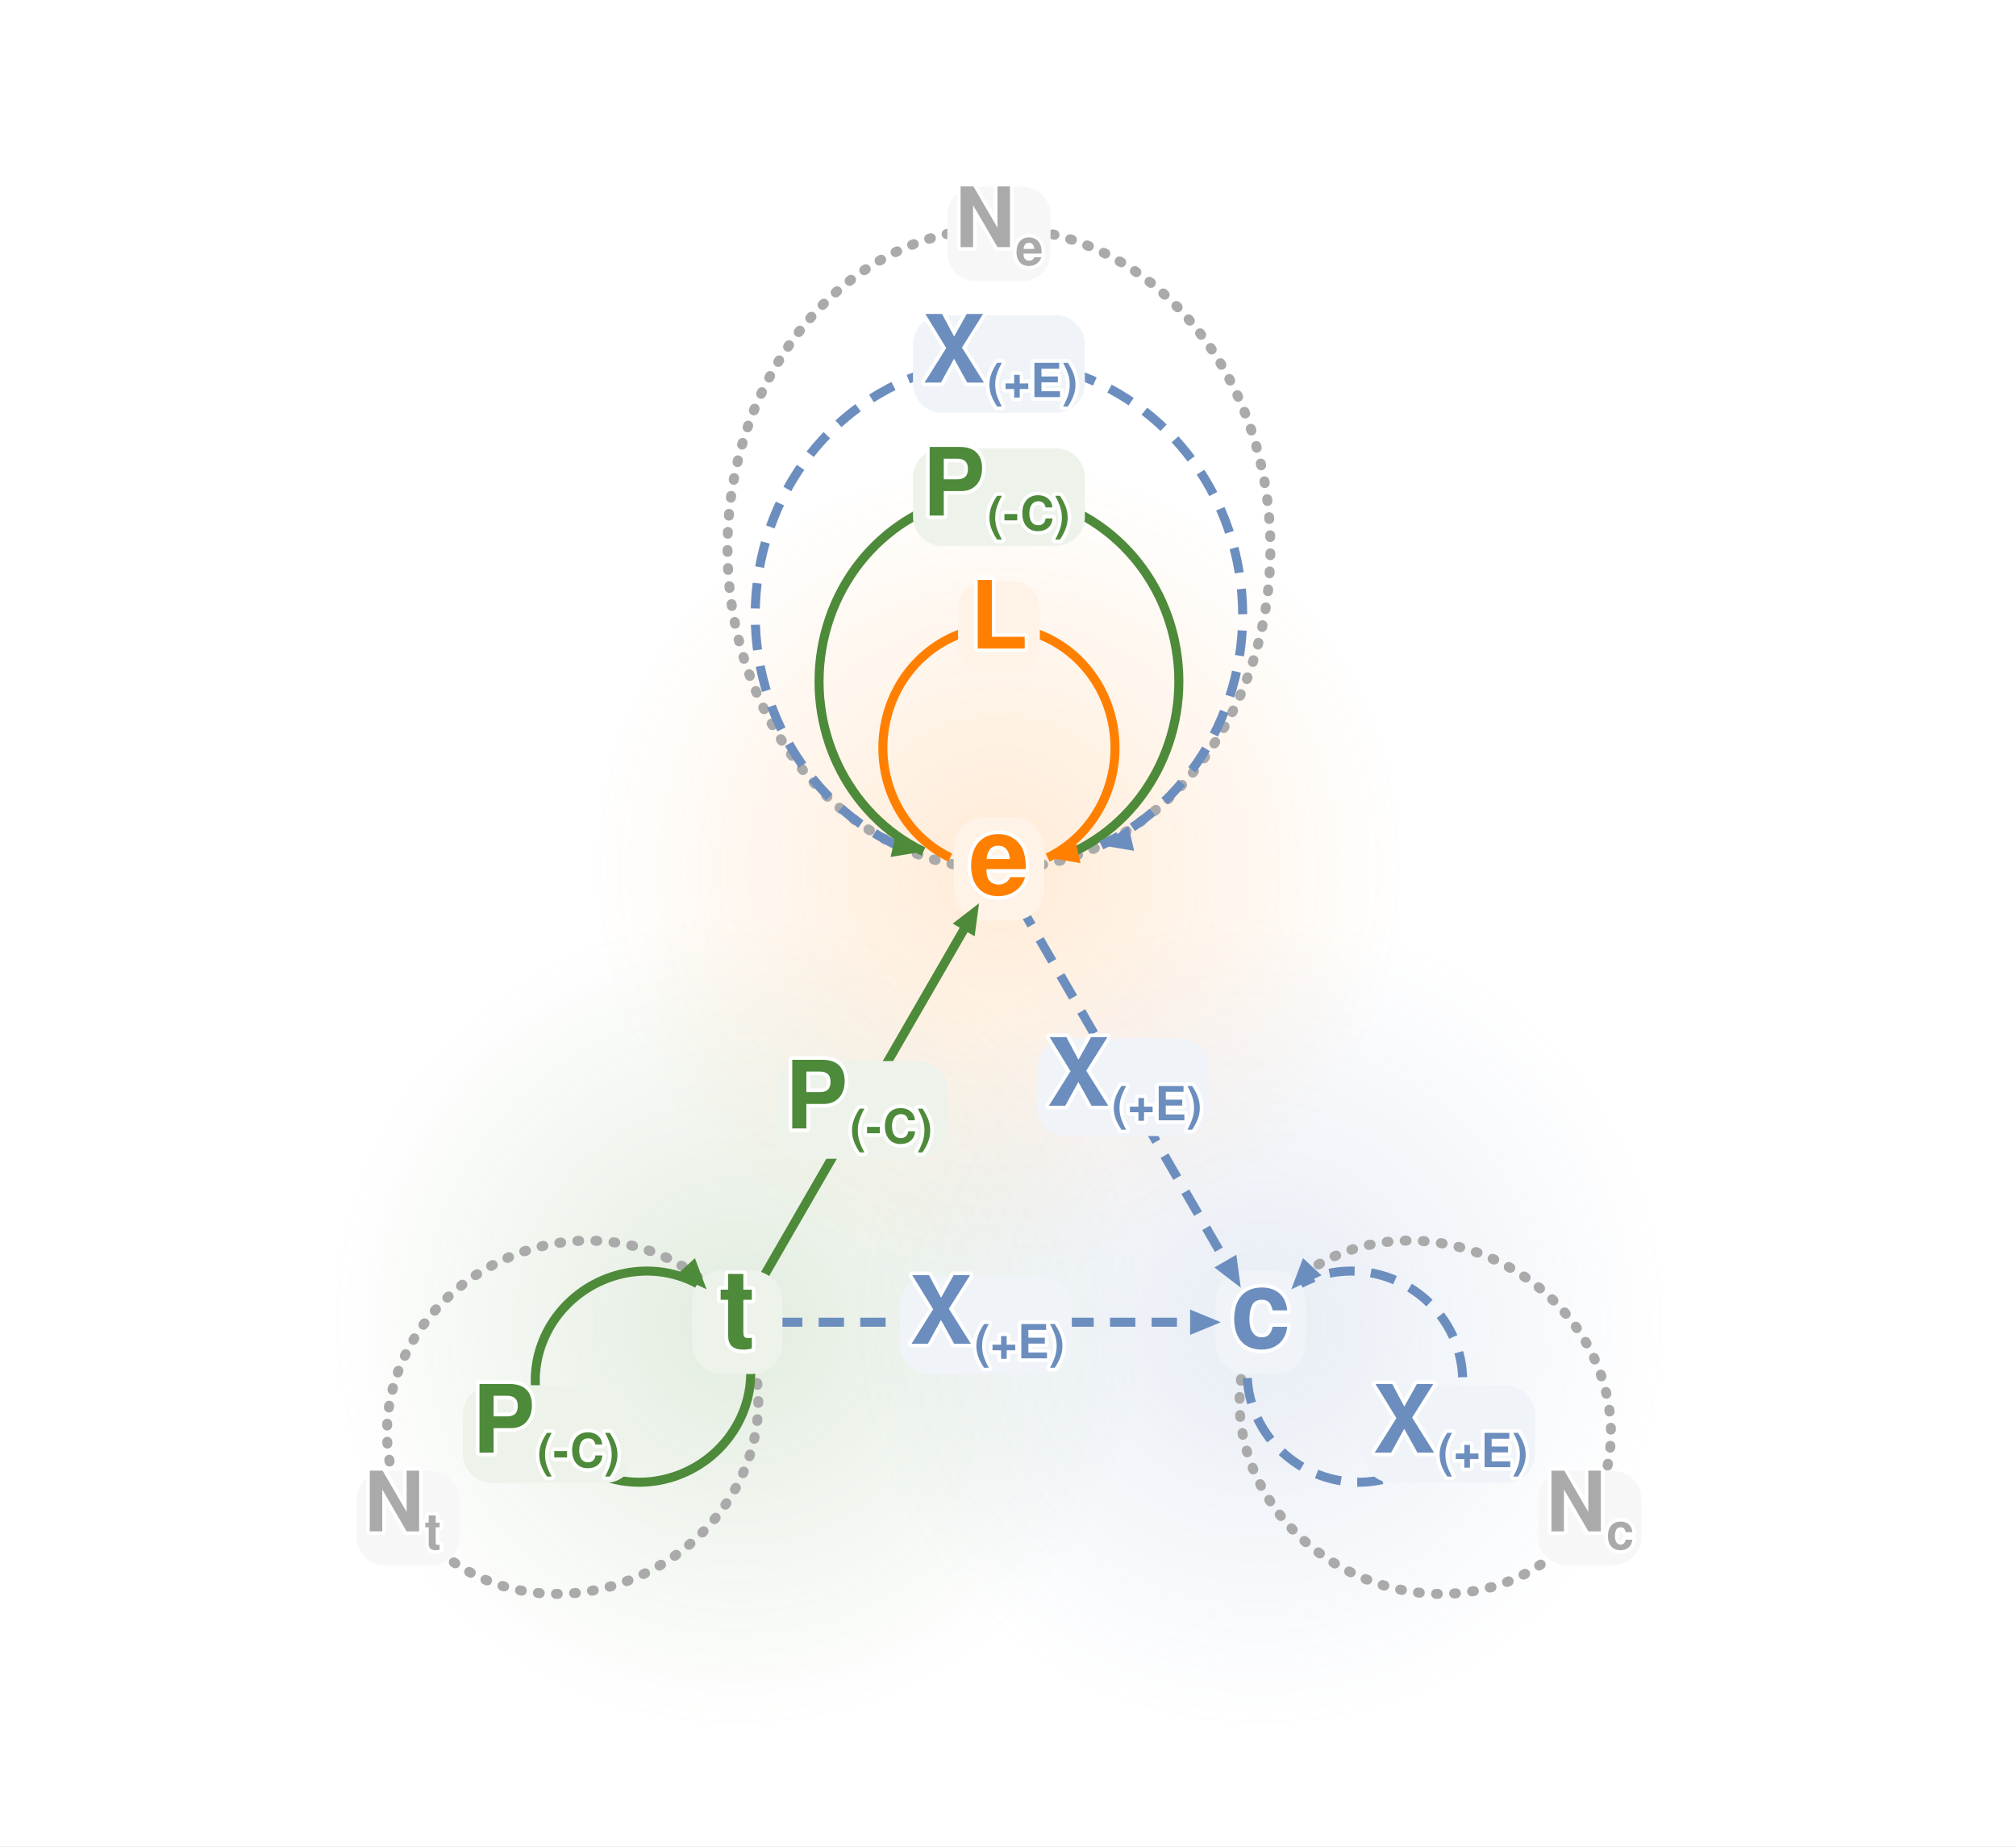
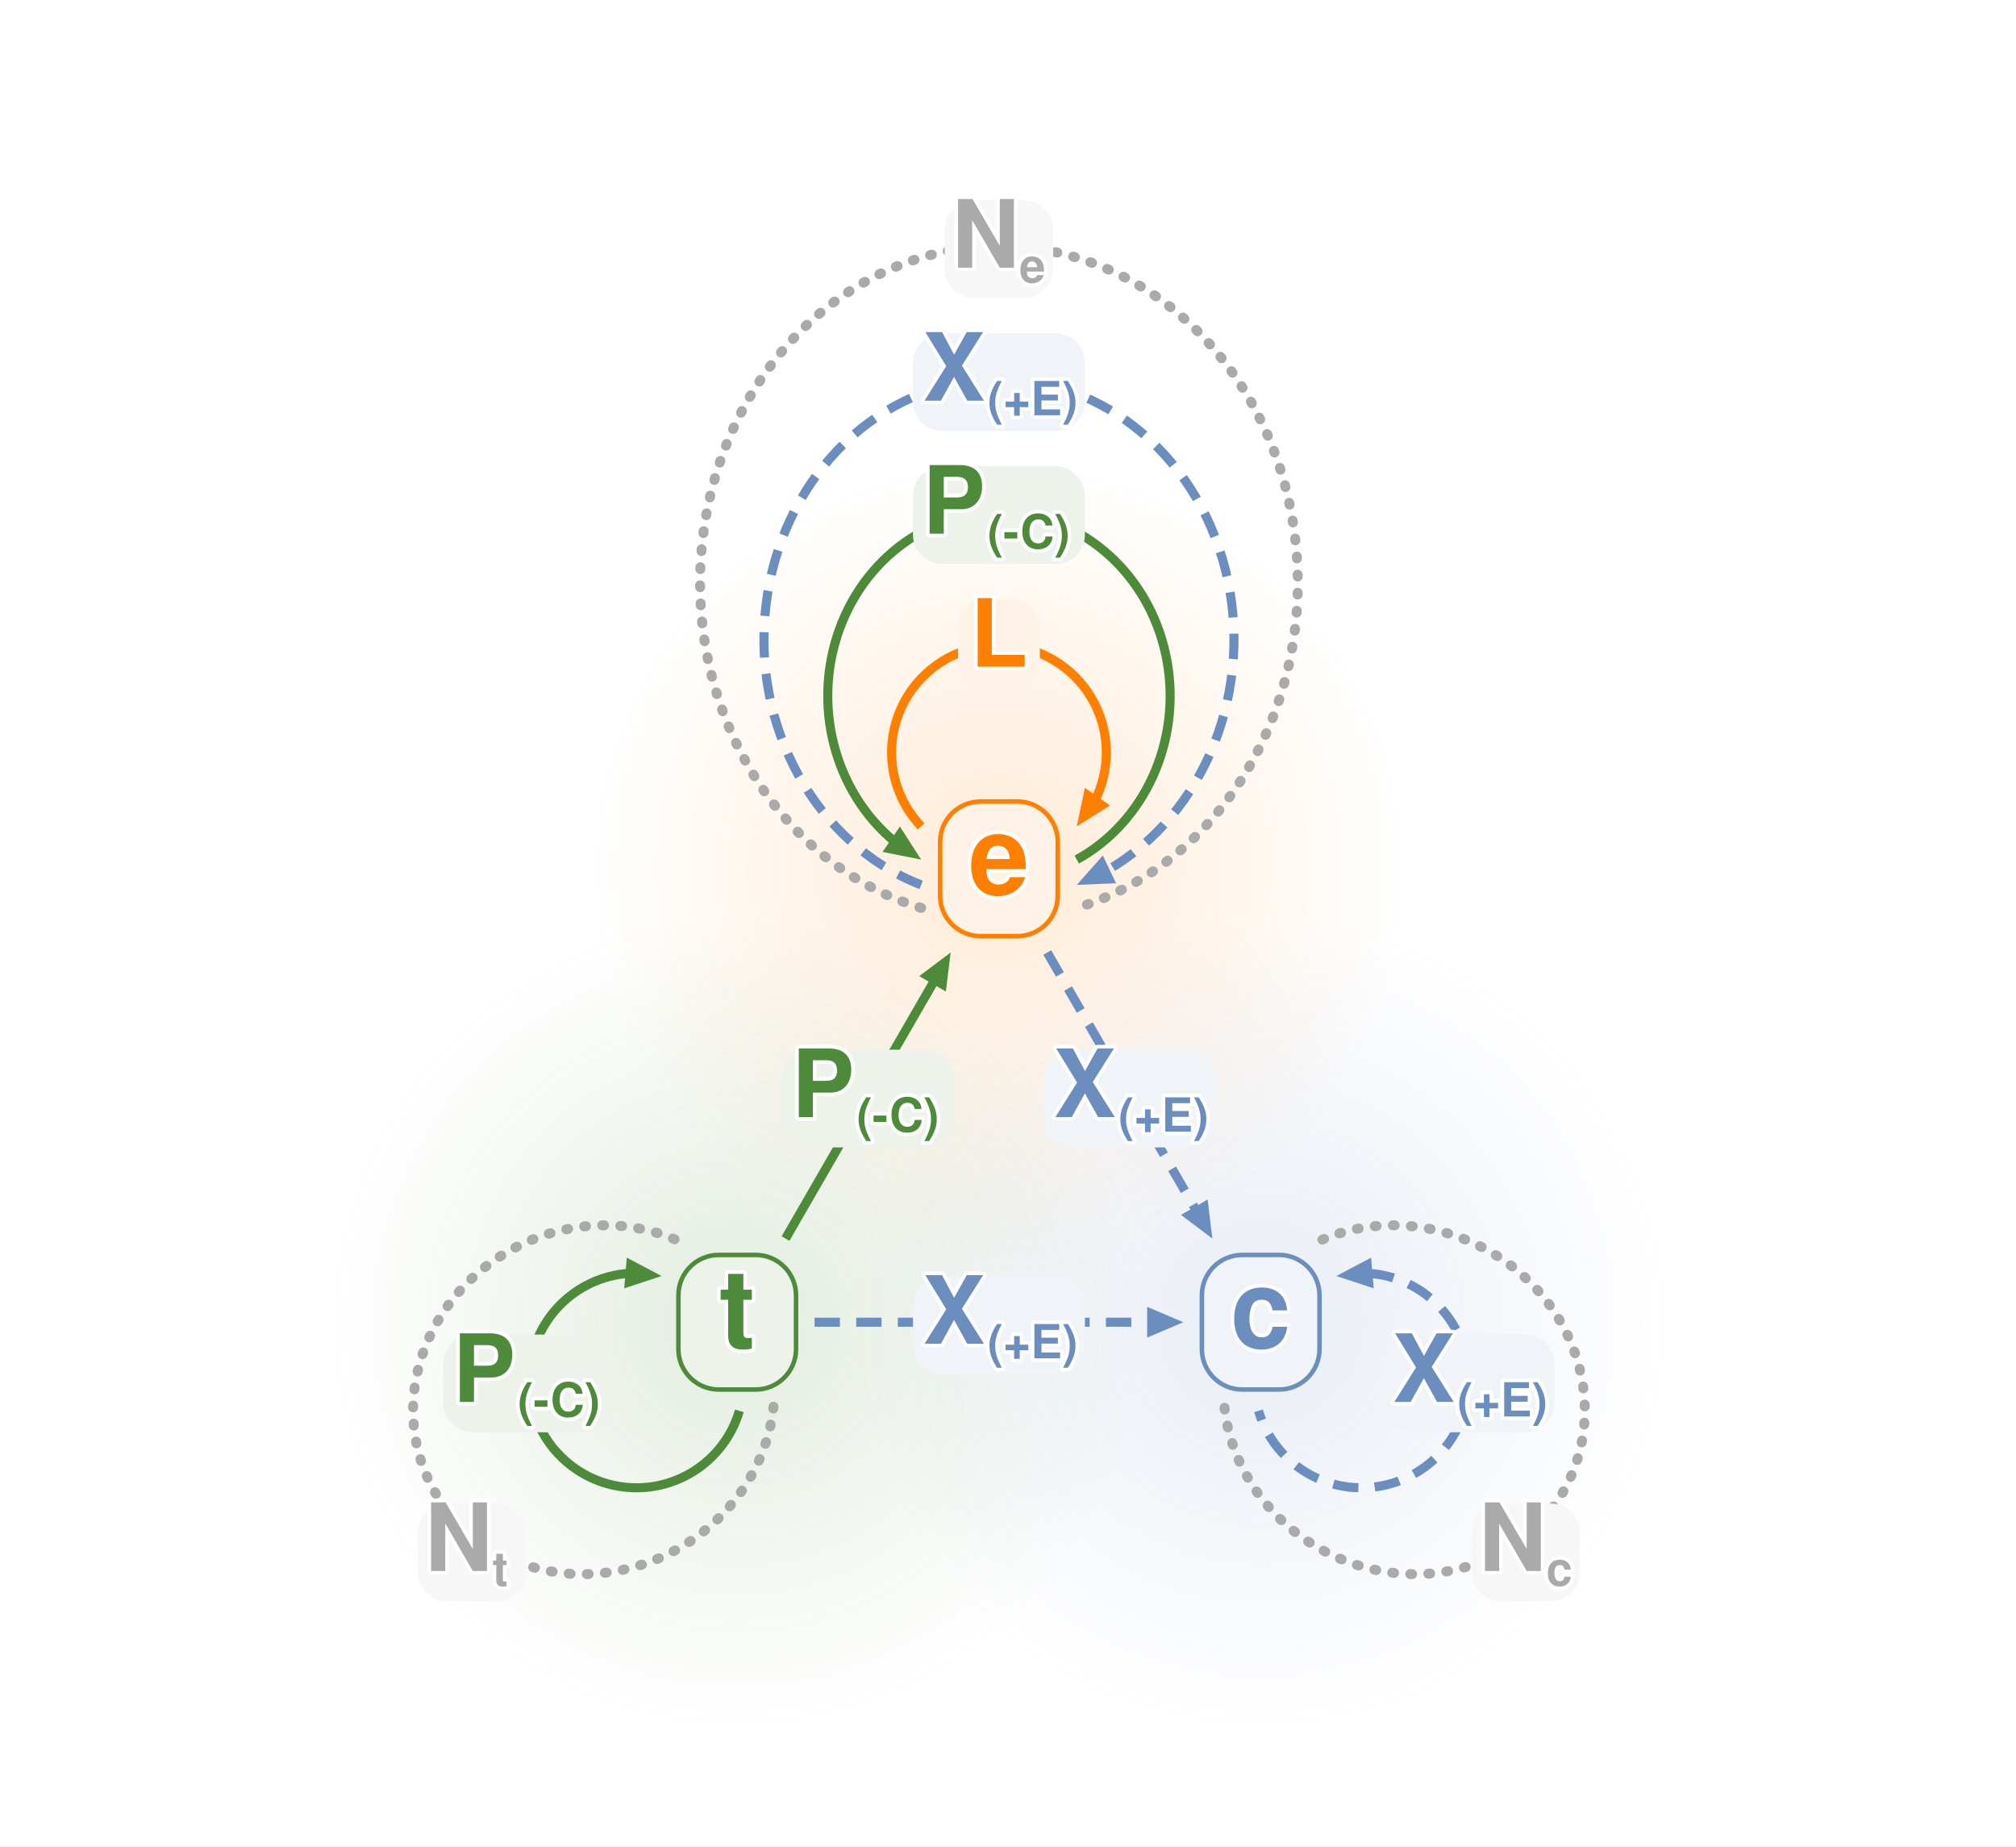
<svg xmlns="http://www.w3.org/2000/svg" width="1114.00" height="1020.00" viewBox="0 0 1114.00 1020.00" role="img" aria-label="ipm etc-LPXN triangle: event (e), thing (t), concept (c) vertices with leads-to (L), part-of (P), expresses (X) and near-to (N) relations.">
  <rect x="0" y="0" width="1114.00" height="1020.00" fill="#ffffff" />
  <defs>
    <radialGradient id="glow0" cx="0.5" cy="0.5" r="0.5">
      <stop offset="0" stop-color="#ff8000" stop-opacity="0.16" />
      <stop offset="1" stop-color="#ff8000" stop-opacity="0" />
    </radialGradient>
    <radialGradient id="glow1" cx="0.5" cy="0.5" r="0.5">
      <stop offset="0" stop-color="#4d8a3a" stop-opacity="0.16" />
      <stop offset="1" stop-color="#4d8a3a" stop-opacity="0" />
    </radialGradient>
    <radialGradient id="glow2" cx="0.5" cy="0.5" r="0.5">
      <stop offset="0" stop-color="#6c8ebf" stop-opacity="0.16" />
      <stop offset="1" stop-color="#6c8ebf" stop-opacity="0" />
    </radialGradient>
  </defs>
  <g id="glow">
    <circle cx="552.00" cy="480.00" r="225.45" fill="url(#glow0)" />
    <circle cx="407.37" cy="730.50" r="225.45" fill="url(#glow1)" />
    <circle cx="696.63" cy="730.50" r="225.45" fill="url(#glow2)" />
  </g>
  <g id="edges">
-     <ellipse cx="552.00" cy="303.00" rx="177.00" ry="150.00" transform="rotate(-90.00 552.00 303.00)" fill="none" stroke="#aaaaaa" stroke-width="5.50" stroke-linecap="round" stroke-dasharray="1 9" opacity="1.00" />
-     <ellipse cx="316.44" cy="783.00" rx="105.00" ry="95.00" transform="rotate(150.00 316.44 783.00)" fill="none" stroke="#aaaaaa" stroke-width="5.50" stroke-linecap="round" stroke-dasharray="1 9" opacity="1.00" />
-     <ellipse cx="787.56" cy="783.00" rx="105.00" ry="95.00" transform="rotate(30.00 787.56 783.00)" fill="none" stroke="#aaaaaa" stroke-width="5.50" stroke-linecap="round" stroke-dasharray="1 9" opacity="1.00" />
-     <line x1="418.37" y1="711.45" x2="533.77" y2="511.57" stroke="#4d8a3a" stroke-width="5.00" opacity="1.00" />
-     <line x1="429.37" y1="730.50" x2="660.18" y2="730.50" stroke="#6c8ebf" stroke-width="5.00" stroke-dasharray="14 9" opacity="1.00" />
-     <line x1="563.00" y1="499.05" x2="678.40" y2="698.93" stroke="#6c8ebf" stroke-width="5.00" stroke-dasharray="14 9" opacity="1.00" />
-     <path d="M 525.07 473.82 A 64.13 66.80 0.00 1 1 578.93 473.82" fill="none" stroke="#ff8000" stroke-width="5.00" opacity="1.00" />
-     <path d="M 510.25 470.43 A 99.40 103.54 0.00 1 1 593.75 470.43" fill="none" stroke="#4d8a3a" stroke-width="5.00" opacity="1.00" />
-     <path d="M 495.44 467.03 A 134.67 140.28 0.00 1 1 608.56 467.03" fill="none" stroke="#6c8ebf" stroke-width="5.00" stroke-dasharray="14 9" opacity="1.00" />
-     <path d="M 414.68 754.27 A 57.72 60.12 -120.00 1 1 390.44 712.29" fill="none" stroke="#4d8a3a" stroke-width="5.00" opacity="1.00" />
-     <path d="M 713.56 712.29 A 57.72 60.12 120.00 1 1 689.32 754.27" fill="none" stroke="#6c8ebf" stroke-width="5.00" stroke-dasharray="14 9" opacity="1.00" />
+     <line x1="434.06" y1="684.28" x2="516.81" y2="540.95" stroke="#4d8a3a" stroke-width="5.00" opacity="1.00" />
+     <line x1="450.12" y1="730.50" x2="636.88" y2="730.50" stroke="#6c8ebf" stroke-width="5.00" stroke-dasharray="14 9" opacity="1.00" />
+     <line x1="578.69" y1="526.22" x2="661.44" y2="669.55" stroke="#6c8ebf" stroke-width="5.00" stroke-dasharray="14 9" opacity="1.00" />
+     <path d="M 509.00 501.58 A 165.13 186.01 0.00 1 1 595.00 501.58" fill="none" stroke="#aaaaaa" stroke-width="5.50" stroke-dasharray="1 9" stroke-linecap="round" opacity="1.00" />
+     <path d="M 509.00 488.89 A 129.86 143.77 0.00 1 1 611.32 481.12" fill="none" stroke="#6c8ebf" stroke-width="5.00" stroke-dasharray="14 9" opacity="1.00" />
+     <path d="M 494.06 464.72 A 94.59 101.53 0.00 1 1 595.00 474.90" fill="none" stroke="#4d8a3a" stroke-width="5.00" opacity="1.00" />
+     <path d="M 509.00 456.55 A 59.32 59.29 0.00 1 1 605.25 441.84" fill="none" stroke="#ff8000" stroke-width="5.00" opacity="1.00" />
+     <path d="M 427.43 777.20 A 94.59 101.53 -120.00 1 1 373.28 684.86" fill="none" stroke="#aaaaaa" stroke-width="5.50" stroke-dasharray="1 9" stroke-linecap="round" opacity="1.00" />
+     <path d="M 408.57 779.46 A 59.32 59.29 -120.00 1 1 347.70 703.47" fill="none" stroke="#4d8a3a" stroke-width="5.00" opacity="1.00" />
+     <path d="M 730.72 684.86 A 94.59 101.53 120.00 1 1 676.57 777.20" fill="none" stroke="#aaaaaa" stroke-width="5.50" stroke-dasharray="1 9" stroke-linecap="round" opacity="1.00" />
+     <path d="M 756.30 703.47 A 59.32 59.29 120.00 1 1 695.43 779.46" fill="none" stroke="#6c8ebf" stroke-width="5.00" stroke-dasharray="14 9" opacity="1.00" />
  </g>
  <g id="text-bg">
-     <rect x="523.49" y="103.14" width="57.02" height="52.18" rx="15.65" fill="#f7f7f7" opacity="1.00" />
-     <rect x="197.00" y="812.64" width="57.02" height="52.18" rx="15.65" fill="#f7f7f7" opacity="1.00" />
-     <rect x="849.98" y="812.64" width="57.02" height="52.18" rx="15.65" fill="#f7f7f7" opacity="1.00" />
-     <rect x="428.57" y="586.19" width="95.00" height="53.98" rx="16.19" fill="#edf3eb" opacity="1.00" />
-     <rect x="497.27" y="705.18" width="95.00" height="53.98" rx="16.19" fill="#f0f4f9" opacity="1.00" />
-     <rect x="573.20" y="573.67" width="95.00" height="53.98" rx="16.19" fill="#f0f4f9" opacity="1.00" />
-     <rect x="529.40" y="321.08" width="45.20" height="50.64" rx="15.19" fill="#fff2e6" opacity="1.00" />
-     <rect x="504.50" y="247.60" width="95.00" height="53.98" rx="16.19" fill="#edf3eb" opacity="1.00" />
-     <rect x="504.50" y="174.12" width="95.00" height="53.98" rx="16.19" fill="#f0f4f9" opacity="1.00" />
-     <rect x="255.74" y="765.30" width="95.00" height="53.98" rx="16.19" fill="#edf3eb" opacity="1.00" />
-     <rect x="753.26" y="765.30" width="95.00" height="53.98" rx="16.19" fill="#f0f4f9" opacity="1.00" />
-     <rect x="527.00" y="451.40" width="50.00" height="57.20" rx="17.16" fill="#fff2e6" opacity="1.00" />
-     <rect x="382.37" y="701.90" width="50.00" height="57.20" rx="17.16" fill="#edf3eb" opacity="1.00" />
-     <rect x="671.63" y="701.90" width="50.00" height="57.20" rx="17.16" fill="#f0f4f9" opacity="1.00" />
+     <rect x="432.19" y="579.93" width="95.00" height="53.98" rx="16.19" fill="#edf3eb" opacity="1.00" />
+     <rect x="504.50" y="705.18" width="95.00" height="53.98" rx="16.19" fill="#f0f4f9" opacity="1.00" />
+     <rect x="576.81" y="579.93" width="95.00" height="53.98" rx="16.19" fill="#f0f4f9" opacity="1.00" />
+     <rect x="522.05" y="110.66" width="59.90" height="53.98" rx="16.19" fill="#f7f7f7" opacity="1.00" />
+     <rect x="504.50" y="184.14" width="95.00" height="53.98" rx="16.19" fill="#f0f4f9" opacity="1.00" />
+     <rect x="504.50" y="257.62" width="95.00" height="53.98" rx="16.19" fill="#edf3eb" opacity="1.00" />
+     <rect x="529.40" y="331.10" width="45.20" height="50.64" rx="15.19" fill="#fff2e6" opacity="1.00" />
+     <rect x="230.88" y="830.70" width="59.90" height="53.98" rx="16.19" fill="#f7f7f7" opacity="1.00" />
+     <rect x="244.90" y="737.31" width="95.00" height="53.98" rx="16.19" fill="#edf3eb" opacity="1.00" />
+     <rect x="813.22" y="830.70" width="59.90" height="53.98" rx="16.19" fill="#f7f7f7" opacity="1.00" />
+     <rect x="764.10" y="737.31" width="95.00" height="53.98" rx="16.19" fill="#f0f4f9" opacity="1.00" />
+     <rect x="519.50" y="442.82" width="65.00" height="74.36" rx="22.31" fill="#fff2e6" stroke="#ff8000" stroke-width="2.50" opacity="1.00" />
+     <rect x="374.87" y="693.32" width="65.00" height="74.36" rx="22.31" fill="#edf3eb" stroke="#4d8a3a" stroke-width="2.50" opacity="1.00" />
+     <rect x="664.13" y="693.32" width="65.00" height="74.36" rx="22.31" fill="#f0f4f9" stroke="#6c8ebf" stroke-width="2.50" opacity="1.00" />
  </g>
  <g id="arrows">
-     <path d="M 541.00 499.05 L 538.56 517.27 L 526.44 510.27 Z" fill="#4d8a3a" opacity="1.00" />
-     <path d="M 674.63 730.50 L 657.63 737.50 L 657.63 723.50 Z" fill="#6c8ebf" opacity="1.00" />
-     <path d="M 685.63 711.45 L 671.06 700.23 L 683.19 693.23 Z" fill="#6c8ebf" opacity="1.00" />
-     <path d="M 578.93 473.82 L 593.94 463.20 L 597.07 476.85 Z" fill="#ff8000" opacity="1.00" />
-     <path d="M 510.25 470.43 L 492.12 473.45 L 495.25 459.80 Z" fill="#4d8a3a" opacity="1.00" />
-     <path d="M 608.56 467.03 L 623.57 456.40 L 626.70 470.05 Z" fill="#6c8ebf" opacity="1.00" />
-     <path d="M 390.44 712.29 L 373.74 704.60 L 383.99 695.07 Z" fill="#4d8a3a" opacity="1.00" />
-     <path d="M 713.56 712.29 L 720.01 695.07 L 730.26 704.60 Z" fill="#6c8ebf" opacity="1.00" />
+     <path d="M 525.31 526.22 L 522.67 547.79 L 507.95 539.29 Z" fill="#4d8a3a" opacity="1.00" />
+     <path d="M 653.88 730.50 L 633.88 739.00 L 633.88 722.00 Z" fill="#6c8ebf" opacity="1.00" />
+     <path d="M 669.94 684.28 L 652.58 671.21 L 667.30 662.71 Z" fill="#6c8ebf" opacity="1.00" />
+     <path d="M 595.00 488.89 L 609.41 472.62 L 616.71 487.97 Z" fill="#6c8ebf" opacity="1.00" />
+     <path d="M 509.00 474.90 L 487.69 470.67 L 497.26 456.62 Z" fill="#4d8a3a" opacity="1.00" />
+     <path d="M 595.00 456.55 L 599.46 435.28 L 613.41 445.00 Z" fill="#ff8000" opacity="1.00" />
+     <path d="M 365.57 704.98 L 344.92 711.76 L 346.36 694.82 Z" fill="#4d8a3a" opacity="1.00" />
+     <path d="M 738.43 704.98 L 757.64 694.82 L 759.08 711.76 Z" fill="#6c8ebf" opacity="1.00" />
  </g>
  <g id="text">
-     <text x="544.29" y="126.00" text-anchor="middle" dominant-baseline="central" font-family="Helvetica,Arial,sans-serif" font-weight="bold" font-size="46.00" fill="#aaaaaa" stroke="#ffffff" stroke-width="4.00" stroke-linejoin="round" paint-order="stroke" opacity="1.00">N</text>
-     <text x="561.09" y="140.00" text-anchor="start" dominant-baseline="central" font-family="Helvetica,Arial,sans-serif" font-weight="bold" font-size="27.60" fill="#aaaaaa" stroke="#ffffff" stroke-width="4.00" stroke-linejoin="round" paint-order="stroke" opacity="1.00">e</text>
-     <text x="217.80" y="835.50" text-anchor="middle" dominant-baseline="central" font-family="Helvetica,Arial,sans-serif" font-weight="bold" font-size="46.00" fill="#aaaaaa" stroke="#ffffff" stroke-width="4.00" stroke-linejoin="round" paint-order="stroke" opacity="1.00">N</text>
-     <text x="234.60" y="849.50" text-anchor="start" dominant-baseline="central" font-family="Helvetica,Arial,sans-serif" font-weight="bold" font-size="27.60" fill="#aaaaaa" stroke="#ffffff" stroke-width="4.00" stroke-linejoin="round" paint-order="stroke" opacity="1.00">t</text>
-     <text x="870.78" y="835.50" text-anchor="middle" dominant-baseline="central" font-family="Helvetica,Arial,sans-serif" font-weight="bold" font-size="46.00" fill="#aaaaaa" stroke="#ffffff" stroke-width="4.00" stroke-linejoin="round" paint-order="stroke" opacity="1.00">N</text>
-     <text x="887.58" y="849.50" text-anchor="start" dominant-baseline="central" font-family="Helvetica,Arial,sans-serif" font-weight="bold" font-size="27.60" fill="#aaaaaa" stroke="#ffffff" stroke-width="4.00" stroke-linejoin="round" paint-order="stroke" opacity="1.00">c</text>
-     <text x="451.17" y="611.51" text-anchor="middle" dominant-baseline="central" font-family="Helvetica,Arial,sans-serif" font-weight="bold" font-size="52.00" fill="#4d8a3a" stroke="#ffffff" stroke-width="4.00" stroke-linejoin="round" paint-order="stroke" opacity="1.00">P</text>
-     <text x="469.77" y="625.51" text-anchor="start" dominant-baseline="central" font-family="Helvetica,Arial,sans-serif" font-weight="bold" font-size="26.00" fill="#4d8a3a" stroke="#ffffff" stroke-width="4.00" stroke-linejoin="round" paint-order="stroke" opacity="1.00">(-C)</text>
-     <text x="519.88" y="730.50" text-anchor="middle" dominant-baseline="central" font-family="Helvetica,Arial,sans-serif" font-weight="bold" font-size="52.00" fill="#6c8ebf" stroke="#ffffff" stroke-width="4.00" stroke-linejoin="round" paint-order="stroke" opacity="1.00">X</text>
-     <text x="538.48" y="744.50" text-anchor="start" dominant-baseline="central" font-family="Helvetica,Arial,sans-serif" font-weight="bold" font-size="26.00" fill="#6c8ebf" stroke="#ffffff" stroke-width="4.00" stroke-linejoin="round" paint-order="stroke" opacity="1.00">(+E)</text>
-     <text x="595.80" y="598.99" text-anchor="middle" dominant-baseline="central" font-family="Helvetica,Arial,sans-serif" font-weight="bold" font-size="52.00" fill="#6c8ebf" stroke="#ffffff" stroke-width="4.00" stroke-linejoin="round" paint-order="stroke" opacity="1.00">X</text>
-     <text x="614.40" y="612.99" text-anchor="start" dominant-baseline="central" font-family="Helvetica,Arial,sans-serif" font-weight="bold" font-size="26.00" fill="#6c8ebf" stroke="#ffffff" stroke-width="4.00" stroke-linejoin="round" paint-order="stroke" opacity="1.00">(+E)</text>
-     <text x="552.00" y="346.40" text-anchor="middle" dominant-baseline="central" font-family="Helvetica,Arial,sans-serif" font-weight="bold" font-size="52.00" fill="#ff8000" stroke="#ffffff" stroke-width="4.00" stroke-linejoin="round" paint-order="stroke" opacity="1.00">L</text>
-     <text x="527.10" y="272.92" text-anchor="middle" dominant-baseline="central" font-family="Helvetica,Arial,sans-serif" font-weight="bold" font-size="52.00" fill="#4d8a3a" stroke="#ffffff" stroke-width="4.00" stroke-linejoin="round" paint-order="stroke" opacity="1.00">P</text>
-     <text x="545.70" y="286.92" text-anchor="start" dominant-baseline="central" font-family="Helvetica,Arial,sans-serif" font-weight="bold" font-size="26.00" fill="#4d8a3a" stroke="#ffffff" stroke-width="4.00" stroke-linejoin="round" paint-order="stroke" opacity="1.00">(-C)</text>
-     <text x="527.10" y="199.44" text-anchor="middle" dominant-baseline="central" font-family="Helvetica,Arial,sans-serif" font-weight="bold" font-size="52.00" fill="#6c8ebf" stroke="#ffffff" stroke-width="4.00" stroke-linejoin="round" paint-order="stroke" opacity="1.00">X</text>
-     <text x="545.70" y="213.44" text-anchor="start" dominant-baseline="central" font-family="Helvetica,Arial,sans-serif" font-weight="bold" font-size="26.00" fill="#6c8ebf" stroke="#ffffff" stroke-width="4.00" stroke-linejoin="round" paint-order="stroke" opacity="1.00">(+E)</text>
-     <text x="278.34" y="790.62" text-anchor="middle" dominant-baseline="central" font-family="Helvetica,Arial,sans-serif" font-weight="bold" font-size="52.00" fill="#4d8a3a" stroke="#ffffff" stroke-width="4.00" stroke-linejoin="round" paint-order="stroke" opacity="1.00">P</text>
-     <text x="296.94" y="804.62" text-anchor="start" dominant-baseline="central" font-family="Helvetica,Arial,sans-serif" font-weight="bold" font-size="26.00" fill="#4d8a3a" stroke="#ffffff" stroke-width="4.00" stroke-linejoin="round" paint-order="stroke" opacity="1.00">(-C)</text>
-     <text x="775.86" y="790.62" text-anchor="middle" dominant-baseline="central" font-family="Helvetica,Arial,sans-serif" font-weight="bold" font-size="52.00" fill="#6c8ebf" stroke="#ffffff" stroke-width="4.00" stroke-linejoin="round" paint-order="stroke" opacity="1.00">X</text>
-     <text x="794.46" y="804.62" text-anchor="start" dominant-baseline="central" font-family="Helvetica,Arial,sans-serif" font-weight="bold" font-size="26.00" fill="#6c8ebf" stroke="#ffffff" stroke-width="4.00" stroke-linejoin="round" paint-order="stroke" opacity="1.00">(+E)</text>
+     <text x="454.79" y="605.25" text-anchor="middle" dominant-baseline="central" font-family="Helvetica,Arial,sans-serif" font-weight="bold" font-size="52.00" fill="#4d8a3a" stroke="#ffffff" stroke-width="4.00" stroke-linejoin="round" paint-order="stroke" opacity="1.00">P</text>
+     <text x="473.39" y="619.25" text-anchor="start" dominant-baseline="central" font-family="Helvetica,Arial,sans-serif" font-weight="bold" font-size="26.00" fill="#4d8a3a" stroke="#ffffff" stroke-width="4.00" stroke-linejoin="round" paint-order="stroke" opacity="1.00">(-C)</text>
+     <text x="527.10" y="730.50" text-anchor="middle" dominant-baseline="central" font-family="Helvetica,Arial,sans-serif" font-weight="bold" font-size="52.00" fill="#6c8ebf" stroke="#ffffff" stroke-width="4.00" stroke-linejoin="round" paint-order="stroke" opacity="1.00">X</text>
+     <text x="545.70" y="744.50" text-anchor="start" dominant-baseline="central" font-family="Helvetica,Arial,sans-serif" font-weight="bold" font-size="26.00" fill="#6c8ebf" stroke="#ffffff" stroke-width="4.00" stroke-linejoin="round" paint-order="stroke" opacity="1.00">(+E)</text>
+     <text x="599.41" y="605.25" text-anchor="middle" dominant-baseline="central" font-family="Helvetica,Arial,sans-serif" font-weight="bold" font-size="52.00" fill="#6c8ebf" stroke="#ffffff" stroke-width="4.00" stroke-linejoin="round" paint-order="stroke" opacity="1.00">X</text>
+     <text x="618.01" y="619.25" text-anchor="start" dominant-baseline="central" font-family="Helvetica,Arial,sans-serif" font-weight="bold" font-size="26.00" fill="#6c8ebf" stroke="#ffffff" stroke-width="4.00" stroke-linejoin="round" paint-order="stroke" opacity="1.00">(+E)</text>
+     <text x="544.65" y="135.98" text-anchor="middle" dominant-baseline="central" font-family="Helvetica,Arial,sans-serif" font-weight="bold" font-size="52.00" fill="#aaaaaa" stroke="#ffffff" stroke-width="4.00" stroke-linejoin="round" paint-order="stroke" opacity="1.00">N</text>
+     <text x="563.25" y="149.98" text-anchor="start" dominant-baseline="central" font-family="Helvetica,Arial,sans-serif" font-weight="bold" font-size="26.00" fill="#aaaaaa" stroke="#ffffff" stroke-width="4.00" stroke-linejoin="round" paint-order="stroke" opacity="1.00">e</text>
+     <text x="527.10" y="209.46" text-anchor="middle" dominant-baseline="central" font-family="Helvetica,Arial,sans-serif" font-weight="bold" font-size="52.00" fill="#6c8ebf" stroke="#ffffff" stroke-width="4.00" stroke-linejoin="round" paint-order="stroke" opacity="1.00">X</text>
+     <text x="545.70" y="223.46" text-anchor="start" dominant-baseline="central" font-family="Helvetica,Arial,sans-serif" font-weight="bold" font-size="26.00" fill="#6c8ebf" stroke="#ffffff" stroke-width="4.00" stroke-linejoin="round" paint-order="stroke" opacity="1.00">(+E)</text>
+     <text x="527.10" y="282.94" text-anchor="middle" dominant-baseline="central" font-family="Helvetica,Arial,sans-serif" font-weight="bold" font-size="52.00" fill="#4d8a3a" stroke="#ffffff" stroke-width="4.00" stroke-linejoin="round" paint-order="stroke" opacity="1.00">P</text>
+     <text x="545.70" y="296.94" text-anchor="start" dominant-baseline="central" font-family="Helvetica,Arial,sans-serif" font-weight="bold" font-size="26.00" fill="#4d8a3a" stroke="#ffffff" stroke-width="4.00" stroke-linejoin="round" paint-order="stroke" opacity="1.00">(-C)</text>
+     <text x="552.00" y="356.42" text-anchor="middle" dominant-baseline="central" font-family="Helvetica,Arial,sans-serif" font-weight="bold" font-size="52.00" fill="#ff8000" stroke="#ffffff" stroke-width="4.00" stroke-linejoin="round" paint-order="stroke" opacity="1.00">L</text>
+     <text x="253.48" y="856.02" text-anchor="middle" dominant-baseline="central" font-family="Helvetica,Arial,sans-serif" font-weight="bold" font-size="52.00" fill="#aaaaaa" stroke="#ffffff" stroke-width="4.00" stroke-linejoin="round" paint-order="stroke" opacity="1.00">N</text>
+     <text x="272.08" y="870.02" text-anchor="start" dominant-baseline="central" font-family="Helvetica,Arial,sans-serif" font-weight="bold" font-size="26.00" fill="#aaaaaa" stroke="#ffffff" stroke-width="4.00" stroke-linejoin="round" paint-order="stroke" opacity="1.00">t</text>
+     <text x="267.50" y="762.63" text-anchor="middle" dominant-baseline="central" font-family="Helvetica,Arial,sans-serif" font-weight="bold" font-size="52.00" fill="#4d8a3a" stroke="#ffffff" stroke-width="4.00" stroke-linejoin="round" paint-order="stroke" opacity="1.00">P</text>
+     <text x="286.10" y="776.63" text-anchor="start" dominant-baseline="central" font-family="Helvetica,Arial,sans-serif" font-weight="bold" font-size="26.00" fill="#4d8a3a" stroke="#ffffff" stroke-width="4.00" stroke-linejoin="round" paint-order="stroke" opacity="1.00">(-C)</text>
+     <text x="835.82" y="856.02" text-anchor="middle" dominant-baseline="central" font-family="Helvetica,Arial,sans-serif" font-weight="bold" font-size="52.00" fill="#aaaaaa" stroke="#ffffff" stroke-width="4.00" stroke-linejoin="round" paint-order="stroke" opacity="1.00">N</text>
+     <text x="854.42" y="870.02" text-anchor="start" dominant-baseline="central" font-family="Helvetica,Arial,sans-serif" font-weight="bold" font-size="26.00" fill="#aaaaaa" stroke="#ffffff" stroke-width="4.00" stroke-linejoin="round" paint-order="stroke" opacity="1.00">c</text>
+     <text x="786.70" y="762.63" text-anchor="middle" dominant-baseline="central" font-family="Helvetica,Arial,sans-serif" font-weight="bold" font-size="52.00" fill="#6c8ebf" stroke="#ffffff" stroke-width="4.00" stroke-linejoin="round" paint-order="stroke" opacity="1.00">X</text>
+     <text x="805.30" y="776.63" text-anchor="start" dominant-baseline="central" font-family="Helvetica,Arial,sans-serif" font-weight="bold" font-size="26.00" fill="#6c8ebf" stroke="#ffffff" stroke-width="4.00" stroke-linejoin="round" paint-order="stroke" opacity="1.00">(+E)</text>
    <text x="552.00" y="480.00" text-anchor="middle" dominant-baseline="central" font-family="Helvetica,Arial,sans-serif" font-weight="bold" font-size="60.00" fill="#ff8000" stroke="#ffffff" stroke-width="4.00" stroke-linejoin="round" paint-order="stroke" opacity="1.00">e</text>
    <text x="407.37" y="730.50" text-anchor="middle" dominant-baseline="central" font-family="Helvetica,Arial,sans-serif" font-weight="bold" font-size="60.00" fill="#4d8a3a" stroke="#ffffff" stroke-width="4.00" stroke-linejoin="round" paint-order="stroke" opacity="1.00">t</text>
    <text x="696.63" y="730.50" text-anchor="middle" dominant-baseline="central" font-family="Helvetica,Arial,sans-serif" font-weight="bold" font-size="60.00" fill="#6c8ebf" stroke="#ffffff" stroke-width="4.00" stroke-linejoin="round" paint-order="stroke" opacity="1.00">c</text>
  </g>
</svg>
